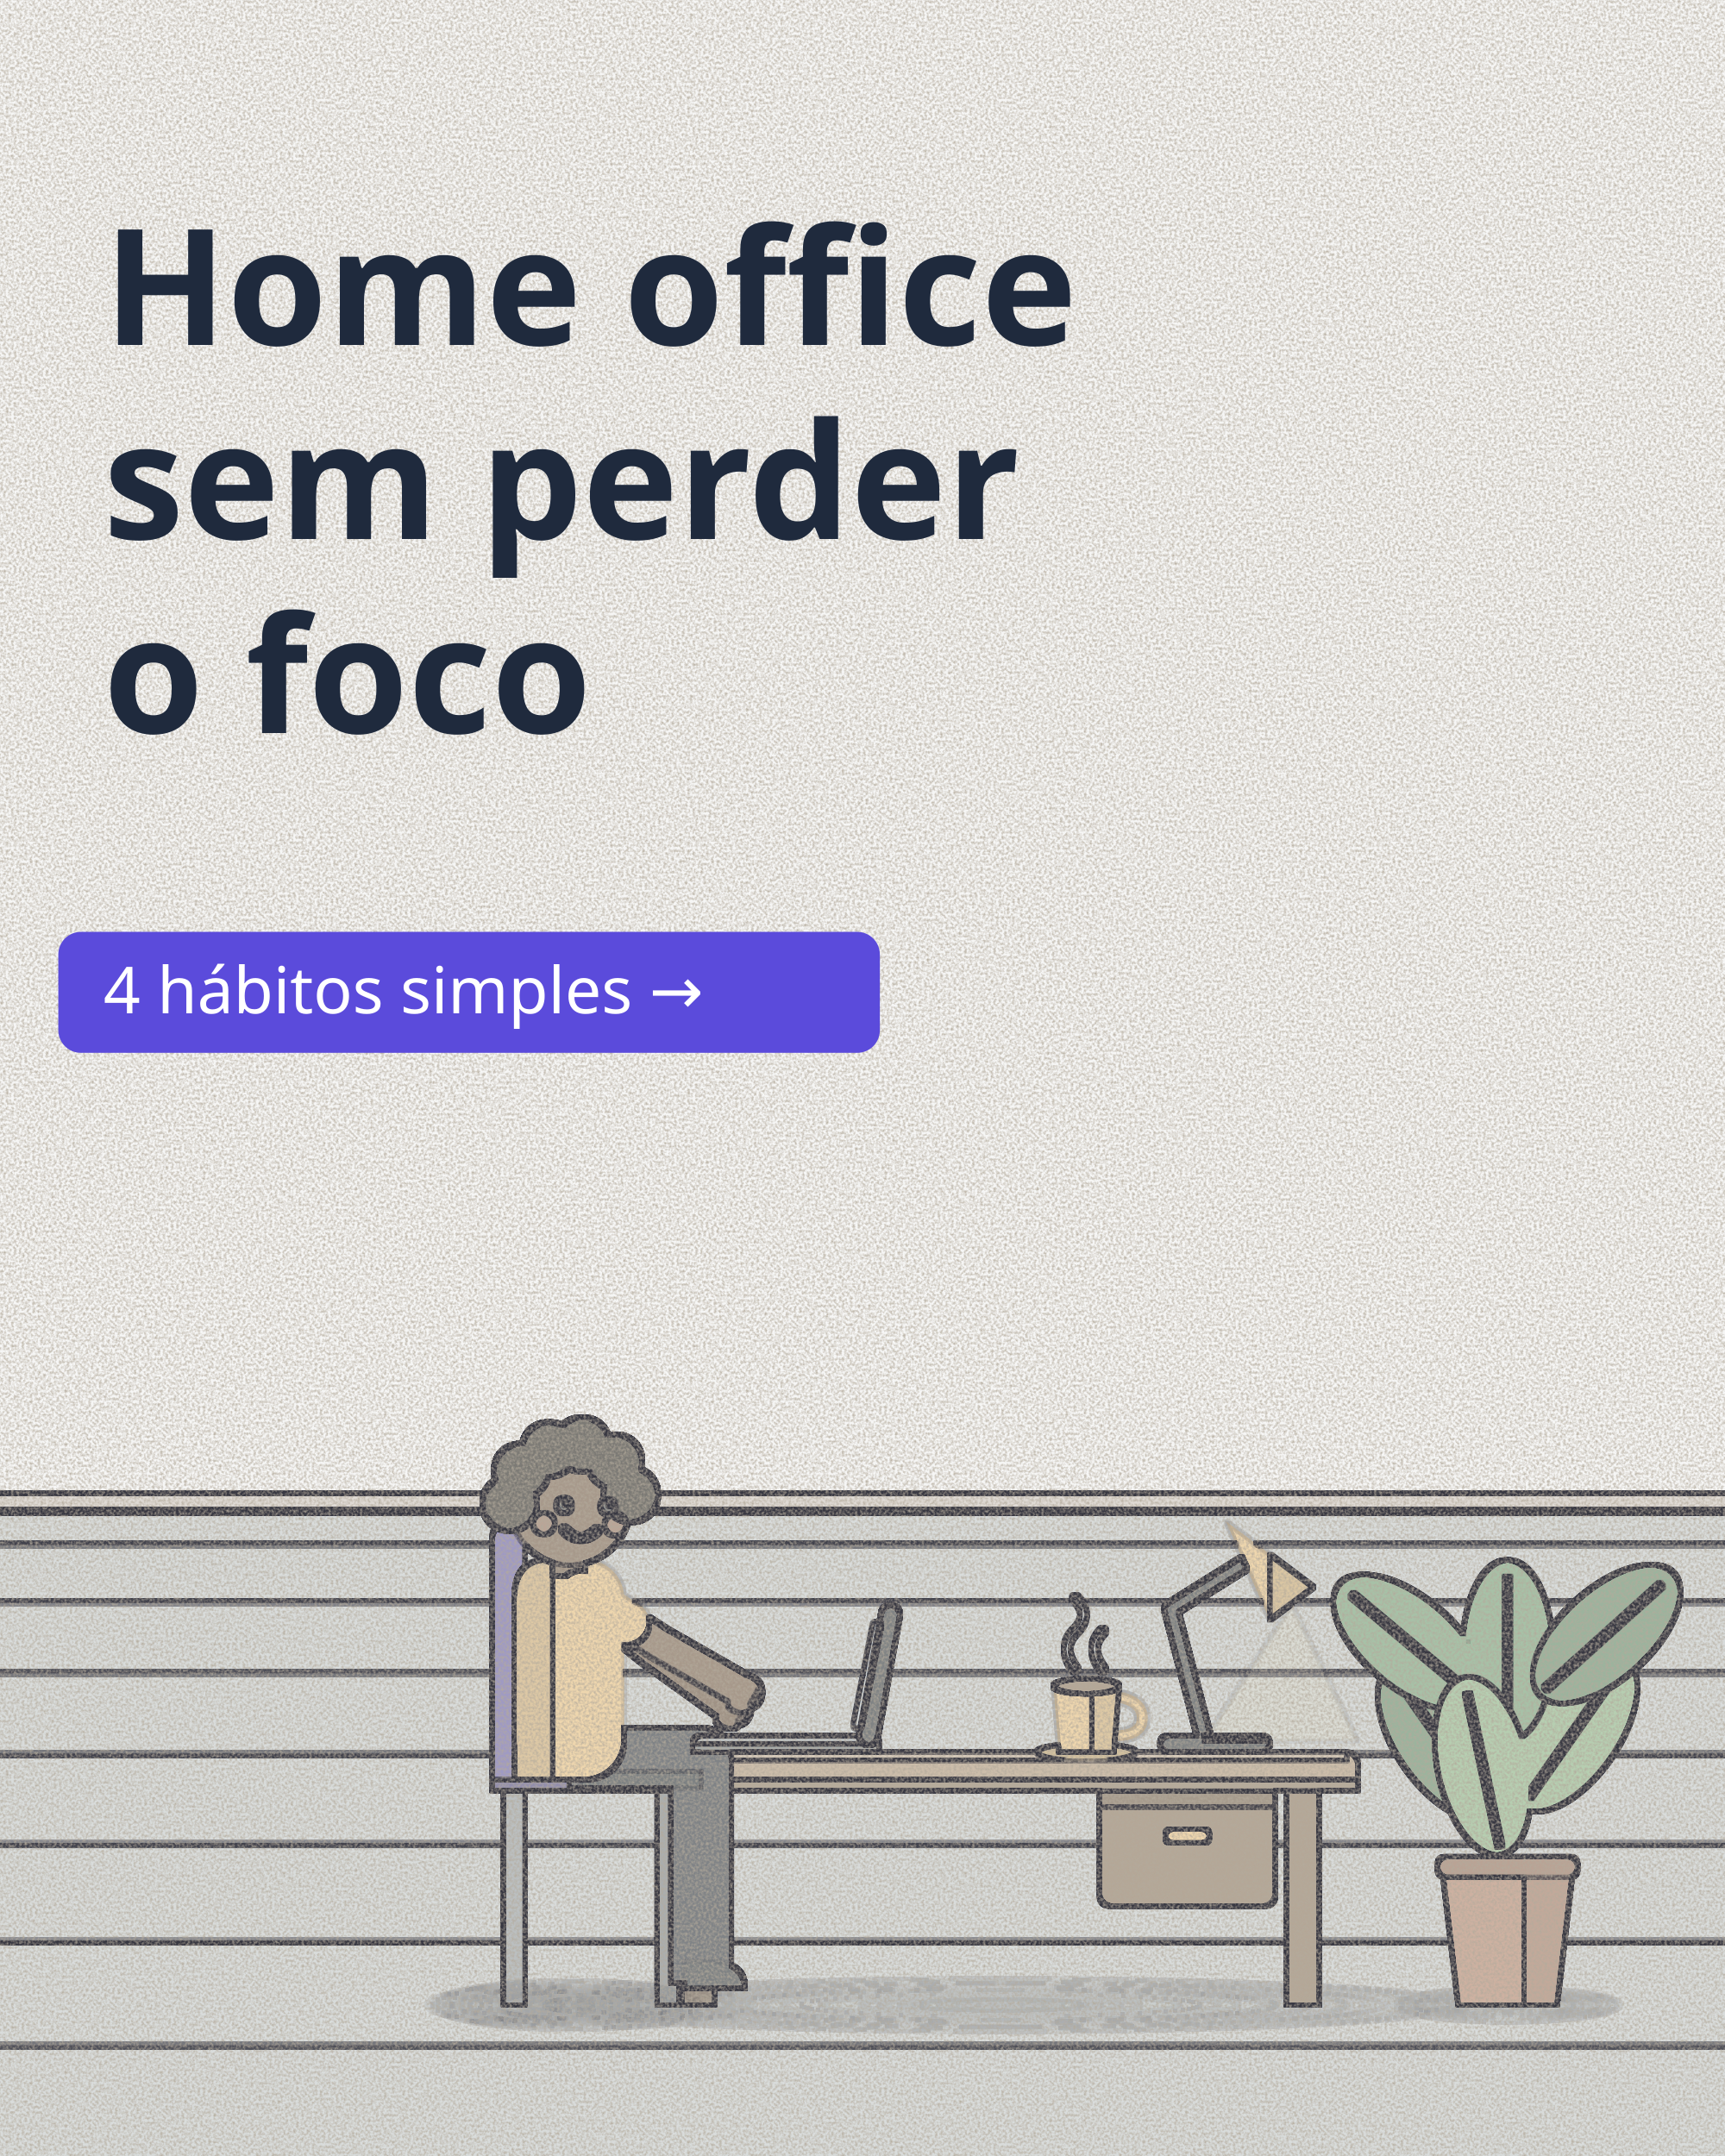
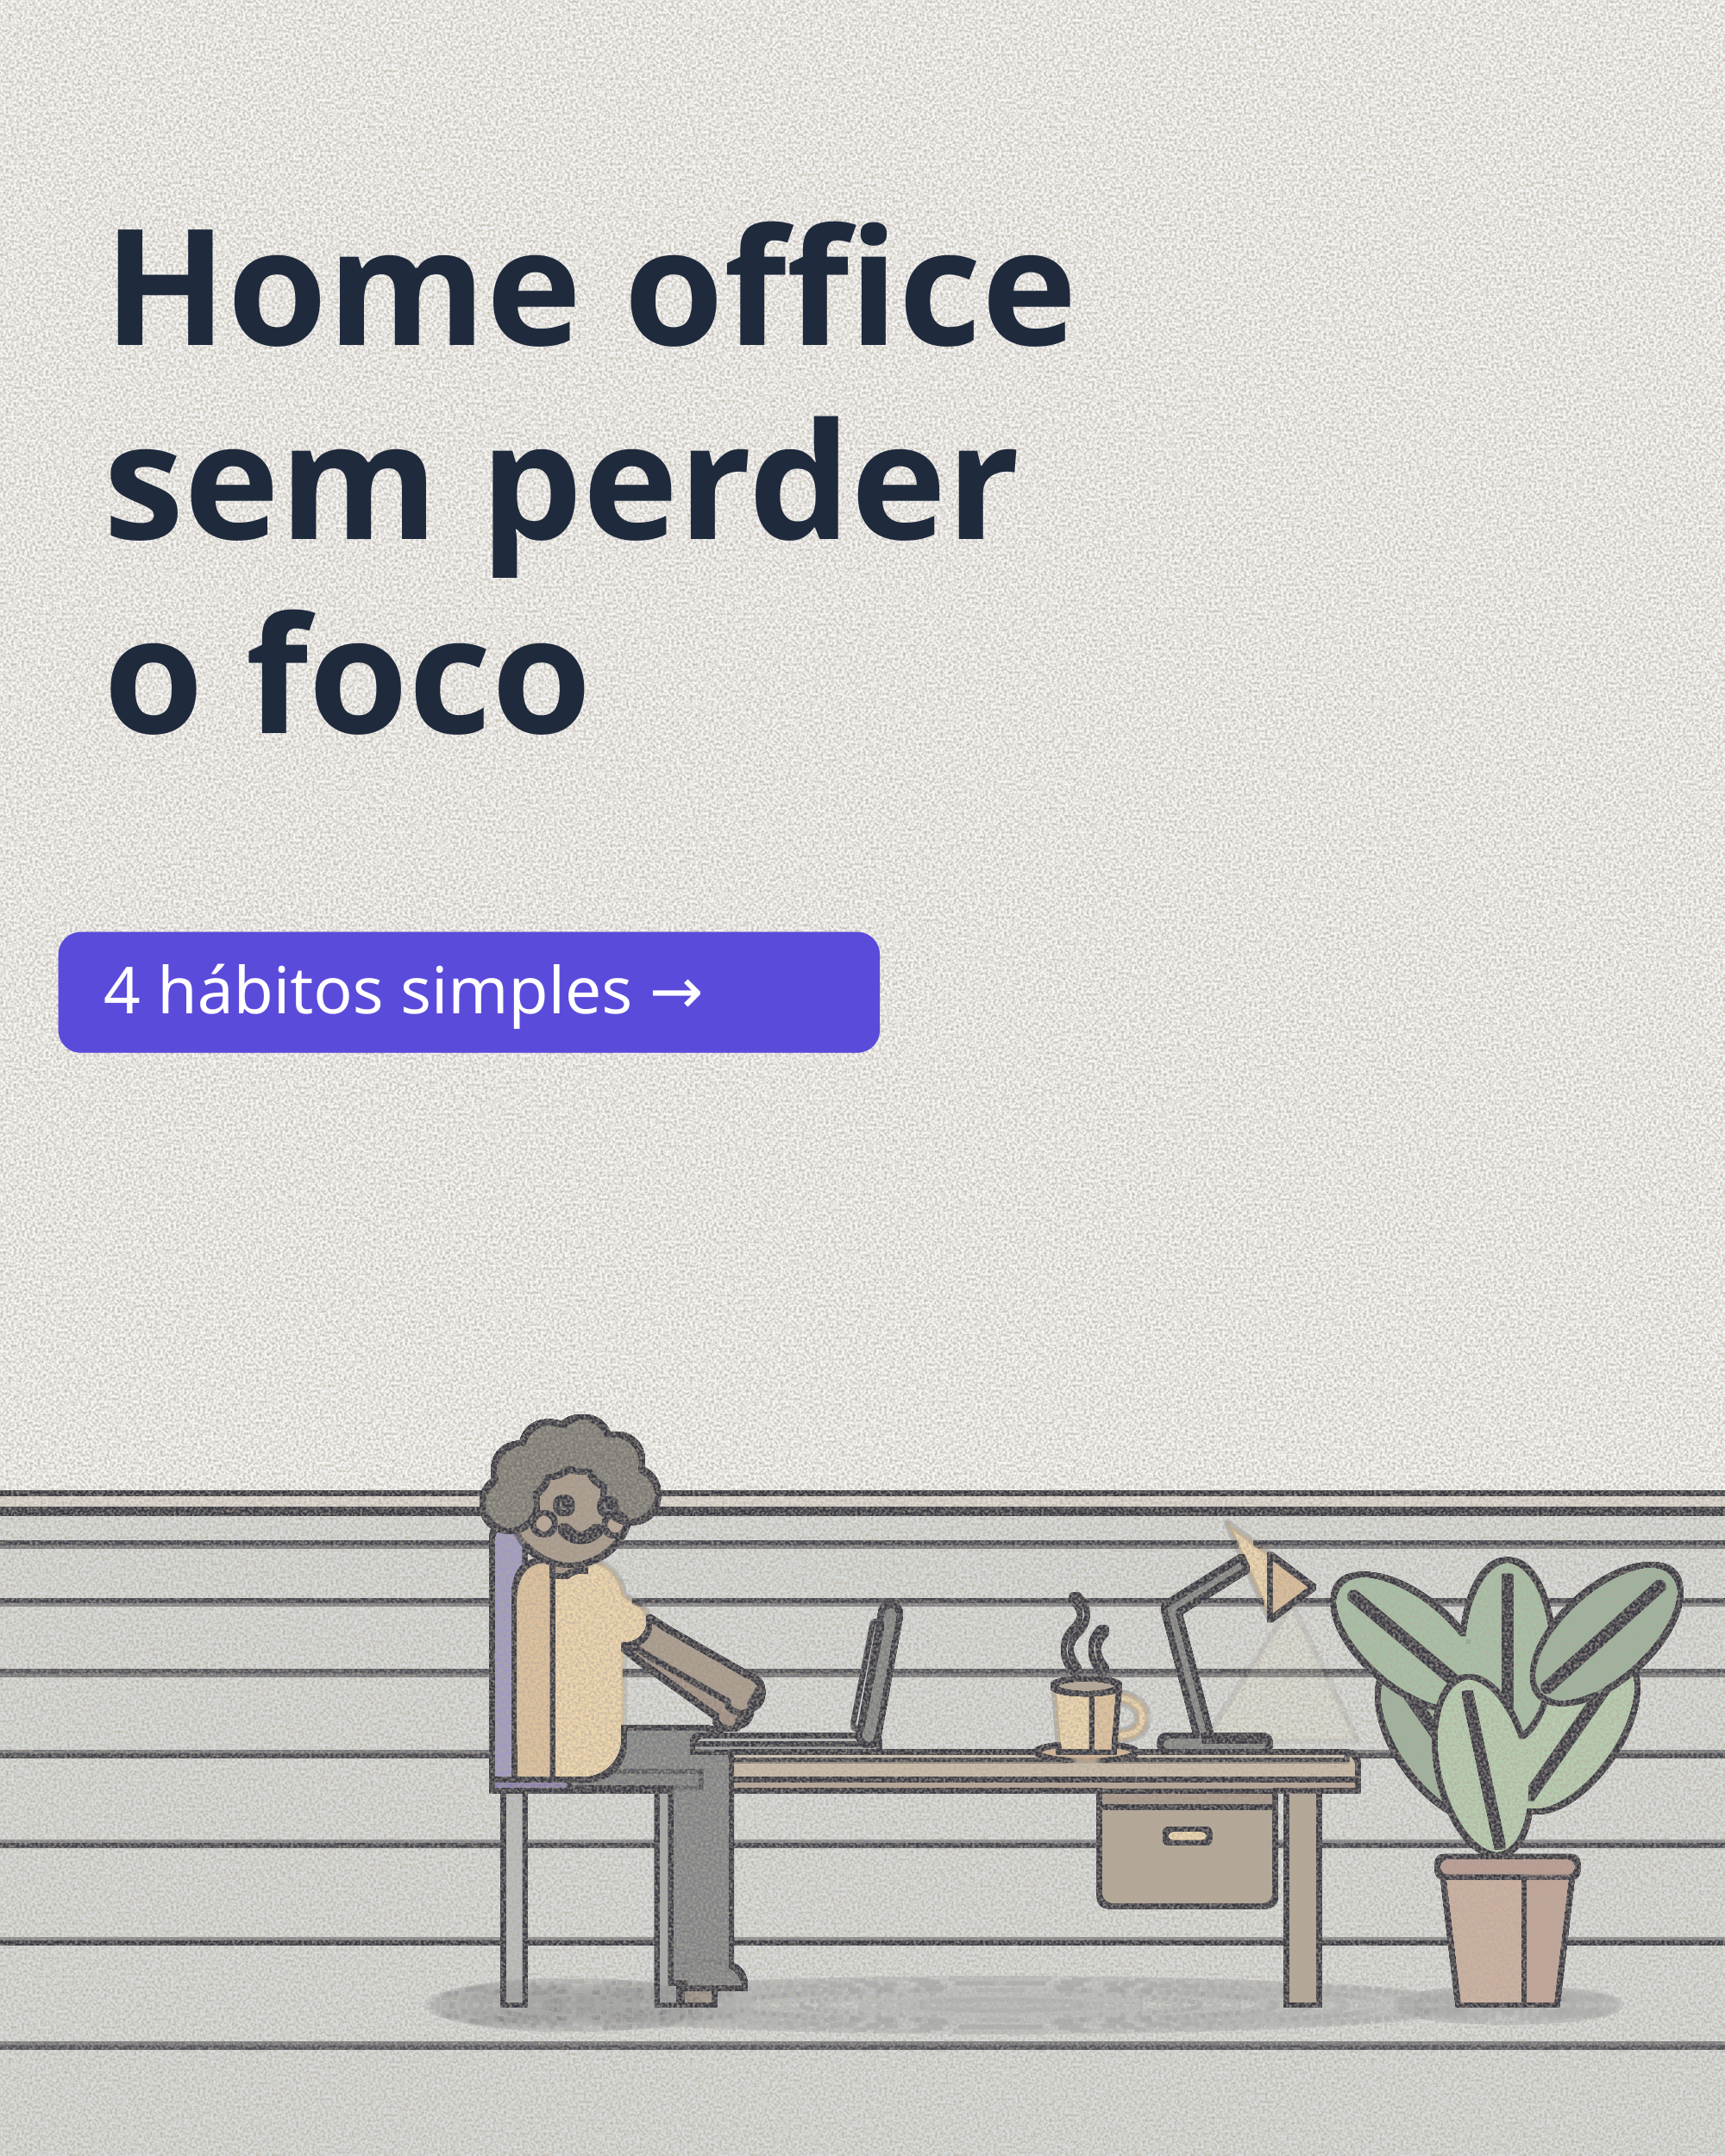
<svg xmlns="http://www.w3.org/2000/svg" width="864" height="1080" viewBox="0 0 864 1080">
  <defs>
    <filter id="kitScene" x="0" y="0" width="100%" height="100%" color-interpolation-filters="sRGB">
      <feColorMatrix in="SourceGraphic" type="saturate" values="0.55" result="ds" />
      <feComponentTransfer in="ds" result="wash">
        <feFuncR type="linear" slope="0.58" intercept="0.42" />
        <feFuncG type="linear" slope="0.58" intercept="0.42" />
        <feFuncB type="linear" slope="0.58" intercept="0.4" />
      </feComponentTransfer>
      <feColorMatrix in="SourceGraphic" type="matrix" values="0.3 0.59 0.11 0 0  0.3 0.59 0.11 0 0  0.3 0.59 0.11 0 0  0 0 0 1 0" result="g" />
      <feConvolveMatrix in="g" order="3" kernelMatrix="-1 -1 -1 -1 8 -1 -1 -1 -1" preserveAlpha="true" result="e1" />
      <feConvolveMatrix in="g" order="3" kernelMatrix="1 1 1 1 -8 1 1 1 1" preserveAlpha="true" result="e2" />
      <feComposite in="e1" in2="e2" operator="arithmetic" k2="1" k3="1" result="e" />
      <feColorMatrix in="e" type="matrix" values="0 0 0 0 0.22  0 0 0 0 0.22  0 0 0 0 0.26  2.2 2.2 2.2 0 0" result="lines" />
      <feMorphology in="lines" operator="dilate" radius="0.6" result="lines2" />
      <feMerge>
        <feMergeNode in="wash" />
        <feMergeNode in="lines2" />
      </feMerge>
    </filter>
  </defs>
  <g filter="url(#kitScene)">
    <defs>
      <linearGradient id="sky" x1="0" y1="0" x2="0" y2="1">
        <stop offset="0" stop-color="#DCEBF7" />
        <stop offset="1" stop-color="#EEF5FB" />
      </linearGradient>
      <radialGradient id="cshadow">
        <stop offset="0" stop-color="rgb(31,42,61)" stop-opacity="0.195" />
        <stop offset="0.55" stop-color="rgb(31,42,61)" stop-opacity="0.143" />
        <stop offset="1" stop-color="rgb(31,42,61)" stop-opacity="0" />
      </radialGradient>
      <filter id="hazeFar" color-interpolation-filters="sRGB">
        <feColorMatrix type="matrix" values="0.92 0 0 0 0.076 0 0.92 0 0 0.075 0 0 0.92 0 0.079 0 0 0 1 0" />
      </filter>
      <filter id="hazeMid" color-interpolation-filters="sRGB">
        <feColorMatrix type="matrix" values="0.96 0 0 0 0.038 0 0.96 0 0 0.037 0 0 0.96 0 0.040 0 0 0 1 0" />
      </filter>
    </defs>
    <rect width="864" height="756" fill="#F1EEFC" />
    <rect y="756" width="864" height="324" fill="#B8C4D1" />
    <rect y="748" width="864" height="10" fill="#8E6542" fill-opacity="0.35" stroke-opacity="0.35" />
    <rect x="0" y="772.9" width="864" height="1.5" fill="#8E6542" fill-opacity="0.15" stroke-opacity="0.15" />
    <rect x="0" y="801.8" width="864" height="1.5" fill="#8E6542" fill-opacity="0.15" stroke-opacity="0.15" />
    <rect x="0" y="837.3" width="864" height="1.5" fill="#8E6542" fill-opacity="0.15" stroke-opacity="0.15" />
    <rect x="0" y="878.0" width="864" height="1.5" fill="#8E6542" fill-opacity="0.15" stroke-opacity="0.15" />
    <rect x="0" y="923.0" width="864" height="1.5" fill="#8E6542" fill-opacity="0.15" stroke-opacity="0.15" />
    <rect x="0" y="971.8" width="864" height="1.5" fill="#8E6542" fill-opacity="0.15" stroke-opacity="0.15" />
    <rect x="0" y="1024.0" width="864" height="1.5" fill="#8E6542" fill-opacity="0.15" stroke-opacity="0.15" />
    <g transform="translate(501.1 1004.4) scale(2.754)">
      <ellipse cx="0" cy="0" rx="85.0" ry="4.9" fill="url(#cshadow)" />
    </g>
-     <g id="canto_mesa" transform="translate(501.1 1004.4) scale(2.754)">
-       <g id="b_canto_mesa">
-         <rect x="-58" y="-40" width="6" height="40" rx="0" fill="#8E6542" />
-         <rect x="52" y="-40" width="6" height="40" rx="0" fill="#8E6542" />
-         <rect x="18" y="-40" width="32" height="22" rx="2" fill="#8E6542" />
-         <rect x="18" y="-40" width="32" height="4" rx="0" fill="#725135" />
-         <rect x="30" y="-32" width="8" height="2.5" rx="1" fill="#FFB547" />
-         <rect x="-65" y="-46" width="130" height="7" rx="2" fill="#B98A5E" />
-         <rect x="-65" y="-41" width="130" height="2" rx="0" fill="#906c49" />
-         <rect x="-63" y="-46" width="126" height="1.5" rx="0" fill="#c7a17e" />
+     <g style="isolation: isolate;">
+       <g id="canto_mesa" transform="translate(501.1 1004.4) scale(2.754)">
+         <g id="b_canto_mesa">
+           <rect x="-58" y="-40" width="6" height="40" rx="0" fill="#8E6542" />
+           <rect x="52" y="-40" width="6" height="40" rx="0" fill="#8E6542" />
+           <rect x="18" y="-40" width="32" height="22" rx="2" fill="#8E6542" />
+           <rect x="18" y="-40" width="32" height="4" rx="0" fill="#794630" />
+           <rect x="30" y="-32" width="8" height="2.5" rx="1" fill="#FFB547" />
+           <rect x="-65" y="-46" width="130" height="7" rx="2" fill="#B98A5E" />
+           <rect x="-65" y="-41" width="130" height="2" rx="0" fill="#9B5E43" />
+           <rect x="-63" y="-46" width="126" height="1.5" rx="0" fill="#C79D76" />
+         </g>
      </g>
    </g>
    <g transform="translate(296.1 1004.4) scale(2.754)">
      <ellipse cx="0" cy="0" rx="30.0" ry="4.2" fill="url(#cshadow)" />
    </g>
-     <g id="canto_cadeira" transform="translate(296.1 1004.4) scale(2.754)">
-       <g id="b_canto_cadeira">
-         <rect x="-16" y="-40" width="4" height="40" rx="0" fill="#8592A6" />
-         <rect x="12" y="-40" width="4" height="40" rx="0" fill="#6a7585" />
-         <rect x="-18" y="-88" width="6" height="49" rx="3" fill="#5B4BDB" />
-         <rect x="-18" y="-45" width="36" height="6" rx="2" fill="#5B4BDB" />
-         <rect x="-18" y="-41" width="36" height="2" rx="0" fill="#4438a4" />
+     <g style="isolation: isolate;">
+       <g id="canto_cadeira" transform="translate(296.1 1004.4) scale(2.754)">
+         <g id="b_canto_cadeira">
+           <rect x="-16" y="-40" width="4" height="40" rx="0" fill="#8592A6" />
+           <rect x="12" y="-40" width="4" height="40" rx="0" fill="#647185" />
+           <rect x="-18" y="-88" width="6" height="49" rx="3" fill="#5B4BDB" />
+           <rect x="-18" y="-45" width="36" height="6" rx="2" fill="#5B4BDB" />
+           <rect x="-18" y="-41" width="36" height="2" rx="0" fill="#3D1AC0" />
+         </g>
      </g>
    </g>
    <g transform="translate(755.1 1004.4) scale(2.065)">
      <ellipse cx="0" cy="0" rx="27.5" ry="4.2" fill="url(#cshadow)" />
    </g>
-     <g id="canto_planta" transform="translate(755.1 1004.4) scale(2.065)">
-       <g id="b_canto_planta">
-         <ellipse cx="-16" cy="-64" rx="11" ry="22" fill="#3D8550" transform="rotate(-35 -16 -64)" />
-         <path d="M-16 -44 L-16 -82" stroke="#316a40" stroke-width="1.4" transform="rotate(-35 -16 -64)" />
-         <ellipse cx="16" cy="-66" rx="11" ry="22" fill="#6BB36A" transform="rotate(35 16 -66)" />
-         <path d="M16 -46 L16 -84" stroke="#568f55" stroke-width="1.4" transform="rotate(35 16 -66)" />
-         <ellipse cx="0" cy="-86" rx="11" ry="22" fill="#4E9E5C" transform="rotate(0 0 -86)" />
-         <path d="M0 -66 L0 -104" stroke="#3e7e4a" stroke-width="1.4" transform="rotate(0 0 -86)" />
-         <ellipse cx="-24" cy="-88" rx="11" ry="22" fill="#4E9E5C" transform="rotate(-50 -24 -88)" />
-         <path d="M-24 -68 L-24 -106" stroke="#3e7e4a" stroke-width="1.4" transform="rotate(-50 -24 -88)" />
-         <ellipse cx="24" cy="-90" rx="11" ry="22" fill="#3D8550" transform="rotate(48 24 -90)" />
-         <path d="M24 -70 L24 -108" stroke="#316a40" stroke-width="1.4" transform="rotate(48 24 -90)" />
-         <ellipse cx="-6" cy="-58" rx="11" ry="22" fill="#6BB36A" transform="rotate(-12 -6 -58)" />
-         <path d="M-6 -38 L-6 -76" stroke="#568f55" stroke-width="1.4" transform="rotate(-12 -6 -58)" />
-         <path d="M-16 -34 L16 -34 L12 0 L-12 0 Z" fill="#C9724E" />
-         <path d="M4 -34 L16 -34 L12 0 L4 0 Z" fill="#b16445" />
-         <rect x="-17" y="-36" width="34" height="5" rx="2" fill="#a15b3e" />
+     <g style="isolation: isolate;">
+       <g id="canto_planta" transform="translate(755.1 1004.4) scale(2.065)">
+         <g id="b_canto_planta">
+           <ellipse cx="-16" cy="-64" rx="11" ry="22" fill="#3D8550" transform="rotate(-35 -16 -64)" />
+           <path d="M-16 -44 L-16 -82" stroke="#006947" stroke-width="1.4" transform="rotate(-35 -16 -64)" />
+           <ellipse cx="16" cy="-66" rx="11" ry="22" fill="#6BB36A" transform="rotate(35 16 -66)" />
+           <path d="M16 -46 L16 -84" stroke="#0C9259" stroke-width="1.4" transform="rotate(35 16 -66)" />
+           <ellipse cx="0" cy="-86" rx="11" ry="22" fill="#4E9E5C" transform="rotate(0 0 -86)" />
+           <path d="M0 -66 L0 -104" stroke="#007E53" stroke-width="1.4" transform="rotate(0 0 -86)" />
+           <ellipse cx="-24" cy="-88" rx="11" ry="22" fill="#4E9E5C" transform="rotate(-50 -24 -88)" />
+           <path d="M-24 -68 L-24 -106" stroke="#007E53" stroke-width="1.4" transform="rotate(-50 -24 -88)" />
+           <ellipse cx="24" cy="-90" rx="11" ry="22" fill="#3D8550" transform="rotate(48 24 -90)" />
+           <path d="M24 -70 L24 -108" stroke="#006947" stroke-width="1.4" transform="rotate(48 24 -90)" />
+           <ellipse cx="-6" cy="-58" rx="11" ry="22" fill="#6BB36A" transform="rotate(-12 -6 -58)" />
+           <path d="M-6 -38 L-6 -76" stroke="#0C9259" stroke-width="1.4" transform="rotate(-12 -6 -58)" />
+           <path d="M-16 -34 L16 -34 L12 0 L-12 0 Z" fill="#C9724E" />
+           <path d="M4 -34 L16 -34 L12 0 L4 0 Z" fill="#B75A45" />
+           <rect x="-17" y="-36" width="34" height="5" rx="2" fill="#AB4A41" />
+         </g>
      </g>
    </g>
    <g transform="translate(285.1 1004.4) scale(2.754)">
      <ellipse cx="0" cy="0" rx="25.0" ry="4.5" fill="url(#cshadow)" />
    </g>
-     <g id="canto_pessoa" transform="translate(285.1 1004.4) scale(2.754)">
-       <g id="b_canto_pessoa">
-         <g transform="scale(1 1)">
-           <path d="M9.98 -68.64 L15.29 -64.4 L28.28 -55.06" stroke="#684029" fill="none" stroke-linecap="round" stroke-linejoin="round" stroke-width="6" />
-           <path d="M2 -75 L9.98 -68.64" stroke="#d1943a" fill="none" stroke-linecap="round" stroke-linejoin="round" stroke-width="8" />
-           <g transform="translate(28.28 -55.06) rotate(35.73)">
-             <ellipse cx="1.2" cy="0.9" rx="1.9" ry="1.3" fill="#5c3824" transform="rotate(-30 1.2 0.9)" />
-             <rect x="-1.2" y="-3.1" width="6.4" height="6.2" rx="3" fill="#684029" />
-             <ellipse cx="2.4" cy="2.6" rx="2.2" ry="1.25" fill="#684029" transform="rotate(-20 2.4 2.6)" />
-             <path d="M4.2 -1.6 L4.2 1.6" stroke="#5c3824" stroke-width="0.6" stroke-linecap="round" />
+     <g style="isolation: isolate;">
+       <g id="canto_pessoa" transform="translate(285.1 1004.4) scale(2.754)">
+         <g id="b_canto_pessoa">
+           <g transform="scale(1 1)">
+             <path d="M9.98 -68.64 L15.29 -64.4 L28.28 -55.06" stroke="#6C3727" fill="none" stroke-linecap="round" stroke-linejoin="round" stroke-width="6" />
+             <path d="M2 -75 L9.98 -68.64" stroke="#E68023" fill="none" stroke-linecap="round" stroke-linejoin="round" stroke-width="8" />
+             <g transform="translate(28.28 -55.06) rotate(35.73)">
+               <ellipse cx="1.2" cy="0.9" rx="1.9" ry="1.3" fill="#622923" transform="rotate(-30 1.2 0.9)" />
+               <rect x="-1.2" y="-3.1" width="6.4" height="6.2" rx="3" fill="#6C3727" />
+               <ellipse cx="2.4" cy="2.6" rx="2.2" ry="1.25" fill="#6C3727" transform="rotate(-20 2.4 2.6)" />
+               <path d="M4.2 -1.6 L4.2 1.6" stroke="#622923" stroke-width="0.6" stroke-linecap="round" />
+             </g>
+             <path d="M0 -45 L24 -45 L24 -4" stroke="#1F2A44" stroke-width="11" fill="none" stroke-linejoin="round" />
+             <path d="M2 -41 L24 -41" stroke="#18233D" stroke-width="3" fill="none" />
+             <path d="M21 -3 L32 -3 Q32 -8 25 -8 L21 -8 Z" fill="#1F2A3D" />
+             <rect x="-10" y="-81" width="20" height="40" rx="7" fill="#FFB547" />
+             <path d="M-10 -74 Q-10 -81 -4 -81 L-3 -81 L-3 -41 L-10 -41 Z" fill="#ED8F2B" />
          </g>
-           <path d="M0 -45 L24 -45 L24 -4" stroke="#1F2A44" stroke-width="11" fill="none" stroke-linejoin="round" />
-           <path d="M2 -41 L24 -41" stroke="#1b253c" stroke-width="3" fill="none" />
-           <path d="M21 -3 L32 -3 Q32 -8 25 -8 L21 -8 Z" fill="#1F2A3D" />
-           <rect x="-10" y="-81" width="20" height="40" rx="7" fill="#FFB547" />
-           <path d="M-10 -74 Q-10 -81 -4 -81 L-3 -81 L-3 -41 L-10 -41 Z" fill="#de9d3e" />
-         </g>
-         <g transform="translate(0 0) scale(1) rotate(1.05 0 -82)">
-           <rect x="-3" y="-85" width="6" height="7" fill="#6b422a" />
-           <ellipse cx="-10" cy="-90" rx="2" ry="3" fill="#70452c" />
-           <circle cx="0" cy="-91" r="11" fill="#7A4B30" />
-           <circle cx="-9" cy="-97" r="5" fill="#1E1A1A" />
-           <circle cx="-4" cy="-101" r="5" fill="#1E1A1A" />
-           <circle cx="2" cy="-102" r="5" fill="#1E1A1A" />
-           <circle cx="8" cy="-99" r="5" fill="#1E1A1A" />
-           <circle cx="11" cy="-93" r="5" fill="#1E1A1A" />
-           <circle cx="-11" cy="-91" r="5" fill="#1E1A1A" />
-           <circle cx="-1.1" cy="-90.83" r="1.45" fill="#1F2A3D" />
-           <circle cx="-0.65" cy="-91.33" r="0.42" fill="#FFFFFF" fill-opacity="0.85" stroke-opacity="0.85" />
-           <circle cx="6.9" cy="-90.83" r="1.45" fill="#1F2A3D" />
-           <circle cx="7.35" cy="-91.33" r="0.42" fill="#FFFFFF" fill-opacity="0.85" stroke-opacity="0.85" />
-           <path d="M-1 -86.5 Q2 -83.5 5 -86.5" stroke="#1F2A3D" stroke-width="1.2" fill="none" stroke-linecap="round" />
-           <circle cx="-4.7" cy="-87.5" r="2" fill="#E9806E" fill-opacity="0.35" stroke-opacity="0.35" />
-           <circle cx="8.3" cy="-87.5" r="2" fill="#E9806E" fill-opacity="0.35" stroke-opacity="0.35" />
-         </g>
-         <g transform="scale(1 1)">
-           <path d="M10.59 -69.51 L16.32 -65.84 L30.21 -57.9" stroke="#7A4B30" fill="none" stroke-linecap="round" stroke-linejoin="round" stroke-width="6" />
-           <path d="M2 -75 L10.59 -69.51" stroke="#FFB547" fill="none" stroke-linecap="round" stroke-linejoin="round" stroke-width="8" />
-           <g transform="translate(30.21 -57.9) rotate(29.76)">
-             <ellipse cx="1.2" cy="0.9" rx="1.9" ry="1.3" fill="#6b422a" transform="rotate(-30 1.2 0.9)" />
-             <rect x="-1.2" y="-3.1" width="6.4" height="6.2" rx="3" fill="#7A4B30" />
-             <ellipse cx="2.4" cy="2.6" rx="2.2" ry="1.25" fill="#7A4B30" transform="rotate(-20 2.4 2.6)" />
-             <path d="M4.2 -1.6 L4.2 1.6" stroke="#6b422a" stroke-width="0.6" stroke-linecap="round" />
+           <g transform="translate(0 0) scale(1) rotate(1.05 0 -82)">
+             <rect x="-3" y="-85" width="6" height="7" fill="#6F3B29" />
+             <ellipse cx="-10" cy="-90" rx="2" ry="3" fill="#73402B" />
+             <circle cx="0" cy="-91" r="11" fill="#7A4B30" />
+             <circle cx="-9" cy="-97" r="5" fill="#1E1A1A" />
+             <circle cx="-4" cy="-101" r="5" fill="#1E1A1A" />
+             <circle cx="2" cy="-102" r="5" fill="#1E1A1A" />
+             <circle cx="8" cy="-99" r="5" fill="#1E1A1A" />
+             <circle cx="11" cy="-93" r="5" fill="#1E1A1A" />
+             <circle cx="-11" cy="-91" r="5" fill="#1E1A1A" />
+             <circle cx="-1.1" cy="-90.83" r="1.45" fill="#1F2A3D" />
+             <circle cx="-0.65" cy="-91.33" r="0.42" fill="#FFFFFF" fill-opacity="0.85" stroke-opacity="0.85" />
+             <circle cx="6.9" cy="-90.83" r="1.45" fill="#1F2A3D" />
+             <circle cx="7.35" cy="-91.33" r="0.42" fill="#FFFFFF" fill-opacity="0.85" stroke-opacity="0.85" />
+             <path d="M-1 -86.5 Q2 -83.5 5 -86.5" stroke="#1F2A3D" stroke-width="1.2" fill="none" stroke-linecap="round" />
+             <circle cx="-4.7" cy="-87.5" r="2" fill="#E9806E" fill-opacity="0.35" stroke-opacity="0.35" />
+             <circle cx="8.3" cy="-87.5" r="2" fill="#E9806E" fill-opacity="0.35" stroke-opacity="0.35" />
          </g>
-         </g>
-       </g>
-     </g>
-     <g id="canto_tela" transform="translate(393.7 877.7) scale(2.754)">
-       <g id="b_canto_tela">
-         <rect x="-17" y="-3" width="34" height="3" rx="1.5" fill="#8592A6" />
-         <rect x="-17" y="-1.5" width="34" height="1.5" rx="0" fill="#646e7d" />
-         <path d="M15 -3 L19 -25" stroke="#1F2A3D" stroke-width="3.5" stroke-linecap="round" />
-         <path d="M13 -5 L16.5 -23" stroke="#BCD7F2" stroke-width="1.6" stroke-linecap="round" fill-opacity="0.9" stroke-opacity="0.9" />
-       </g>
-     </g>
-     <g id="canto_luminaria" transform="translate(608.5 877.7) scale(2.754)">
-       <g id="b_canto_luminaria">
-         <rect x="-10" y="-3" width="20" height="3" rx="1.5" fill="#1F2A3D" />
-         <path d="M-2 -3 L-8 -26 L8 -36" stroke="#1F2A3D" stroke-width="2.5" fill="none" stroke-linejoin="round" />
-         <path d="M2 -42 L18 -30 L10 -24 Z" fill="#FFB547" />
-         <path d="M10 -36 L18 -30 L10 -24 Z" fill="#d99a3c" />
-         <path d="M14 -27 L26 -2 L-2 -2 Z" fill="#FFB547" fill-opacity="0.13" stroke-opacity="0.13" />
-       </g>
-     </g>
-     <g id="canto_caneca" transform="translate(544.1 877.7) scale(2.754)">
-       <g id="b_canto_caneca">
-         <ellipse cx="0" cy="0" rx="9" ry="1.6" fill="#cc9139" />
-         <path d="M-6 -12 L6 -12 L5 0 L-5 0 Z" fill="#FFB547" />
-         <path d="M1 -12 L6 -12 L5 0 L1 0 Z" fill="#e09f3e" />
-         <ellipse cx="0" cy="-12" rx="6" ry="1.4" fill="#8E6542" />
-         <path d="M6 -10 Q11 -9 10 -5 Q9 -3 5.5 -3" stroke="#FFB547" stroke-width="2" fill="none" />
-         <path d="M-2 -15 Q-5 -19 -2 -22 Q1 -25 -2 -28 M3 -15 Q0 -19 3 -22" stroke="#8592A6" stroke-width="1.3" fill="none" fill-opacity="0.6" stroke-opacity="0.6" stroke-linecap="round" />
+           <g transform="scale(1 1)">
+             <path d="M10.59 -69.51 L16.32 -65.84 L30.21 -57.9" stroke="#7A4B30" fill="none" stroke-linecap="round" stroke-linejoin="round" stroke-width="6" />
+             <path d="M2 -75 L10.59 -69.51" stroke="#FFB547" fill="none" stroke-linecap="round" stroke-linejoin="round" stroke-width="8" />
+             <g transform="translate(30.21 -57.9) rotate(29.76)">
+               <ellipse cx="1.2" cy="0.9" rx="1.9" ry="1.3" fill="#6F3B29" transform="rotate(-30 1.2 0.9)" />
+               <rect x="-1.2" y="-3.1" width="6.4" height="6.2" rx="3" fill="#7A4B30" />
+               <ellipse cx="2.4" cy="2.6" rx="2.2" ry="1.25" fill="#7A4B30" transform="rotate(-20 2.4 2.6)" />
+               <path d="M4.2 -1.6 L4.2 1.6" stroke="#6F3B29" stroke-width="0.6" stroke-linecap="round" />
+             </g>
+           </g>
+         </g>
+       </g>
+     </g>
+     <g style="isolation: isolate;">
+       <g id="canto_tela" transform="translate(393.7 877.7) scale(2.754)">
+         <g id="b_canto_tela">
+           <rect x="-17" y="-3" width="34" height="3" rx="1.5" fill="#8592A6" />
+           <rect x="-17" y="-1.5" width="34" height="1.5" rx="0" fill="#5C697D" />
+           <path d="M15 -3 L19 -25" stroke="#1F2A3D" stroke-width="3.5" stroke-linecap="round" />
+           <path d="M13 -5 L16.5 -23" stroke="#BCD7F2" stroke-width="1.6" stroke-linecap="round" fill-opacity="0.9" stroke-opacity="0.9" />
+         </g>
+       </g>
+     </g>
+     <g style="isolation: isolate;">
+       <g id="canto_luminaria" transform="translate(608.5 877.7) scale(2.754)">
+         <g id="b_canto_luminaria">
+           <rect x="-10" y="-3" width="20" height="3" rx="1.5" fill="#1F2A3D" />
+           <path d="M-2 -3 L-8 -26 L8 -36" stroke="#1F2A3D" stroke-width="2.5" fill="none" stroke-linejoin="round" />
+           <path d="M2 -42 L18 -30 L10 -24 Z" fill="#FFB547" />
+           <path d="M10 -36 L18 -30 L10 -24 Z" fill="#EA8928" />
+           <path d="M14 -27 L26 -2 L-2 -2 Z" fill="#FFB547" fill-opacity="0.13" stroke-opacity="0.13" />
+         </g>
+       </g>
+     </g>
+     <g style="isolation: isolate;">
+       <g id="canto_caneca" transform="translate(544.1 877.7) scale(2.754)">
+         <g id="b_canto_caneca">
+           <ellipse cx="0" cy="0" rx="9" ry="1.6" fill="#E27A20" />
+           <path d="M-6 -12 L6 -12 L5 0 L-5 0 Z" fill="#FFB547" />
+           <path d="M1 -12 L6 -12 L5 0 L1 0 Z" fill="#EF922D" />
+           <ellipse cx="0" cy="-12" rx="6" ry="1.4" fill="#8E6542" />
+           <path d="M6 -10 Q11 -9 10 -5 Q9 -3 5.5 -3" stroke="#FFB547" stroke-width="2" fill="none" />
+           <path d="M-2 -15 Q-5 -19 -2 -22 Q1 -25 -2 -28 M3 -15 Q0 -19 3 -22" stroke="#8592A6" stroke-width="1.3" fill="none" fill-opacity="0.6" stroke-opacity="0.6" stroke-linecap="round" />
+         </g>
      </g>
    </g>
  </g>
  <filter id="kitTex" x="0" y="0" width="100%" height="100%">
    <feTurbulence type="fractalNoise" baseFrequency="0.75" numOctaves="2" seed="3" />
    <feColorMatrix type="matrix" values="0 0 0 0 0.45  0 0 0 0 0.4  0 0 0 0 0.33  0 0 0 -1.6 1.05" />
  </filter>
  <rect width="864" height="1080" filter="url(#kitTex)" fill-opacity="0.05" stroke-opacity="0.05" />
  <text x="51.8" y="172.8" font-family="Poppins" font-size="81.0" font-weight="700" fill="#1F2A3D" text-anchor="start">
    <tspan x="51.8">Home office</tspan>
    <tspan x="51.8" dy="97.2">sem perder</tspan>
    <tspan x="51.8" dy="97.2">o foco</tspan>
  </text>
  <rect x="29.2" y="466.8" width="411.5" height="60.6" rx="11.34" fill="#5B4BDB" />
  <text x="51.8" y="507.6" font-family="Poppins" font-size="32.4" font-weight="500" fill="#FFFFFF" text-anchor="start">
    <tspan x="51.8">4 hábitos simples  →</tspan>
  </text>
</svg>
